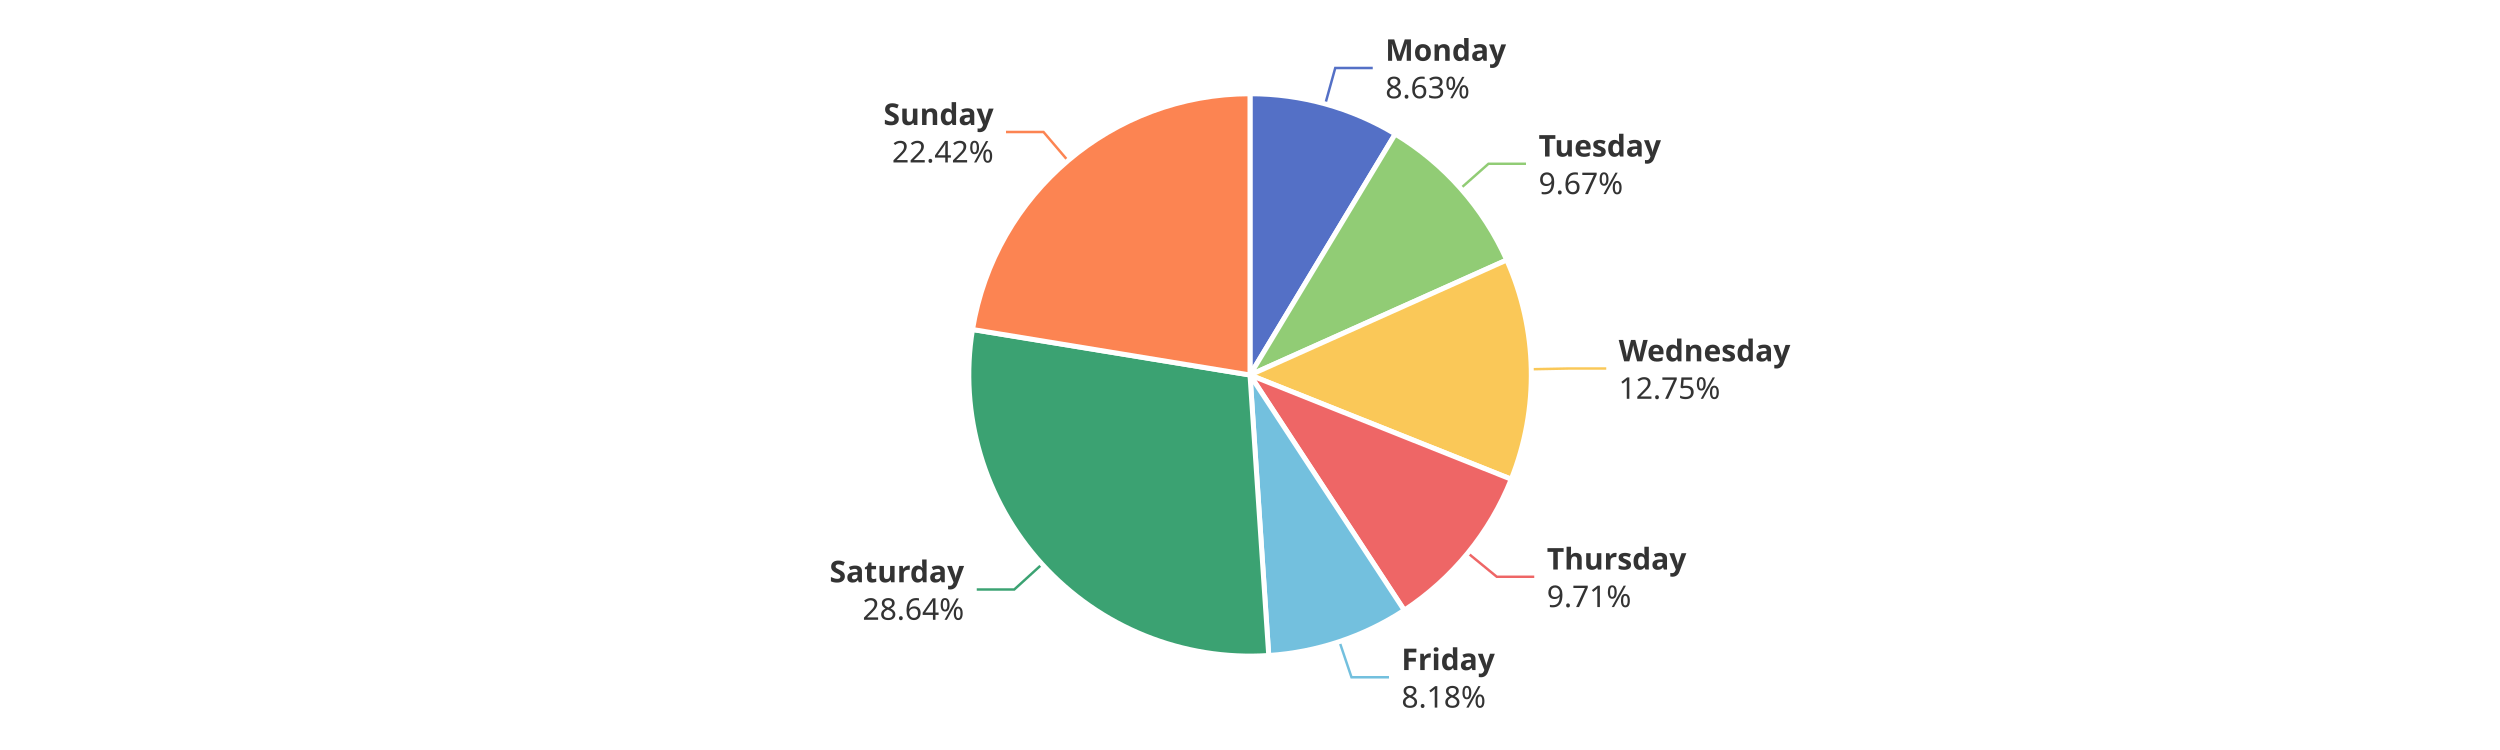
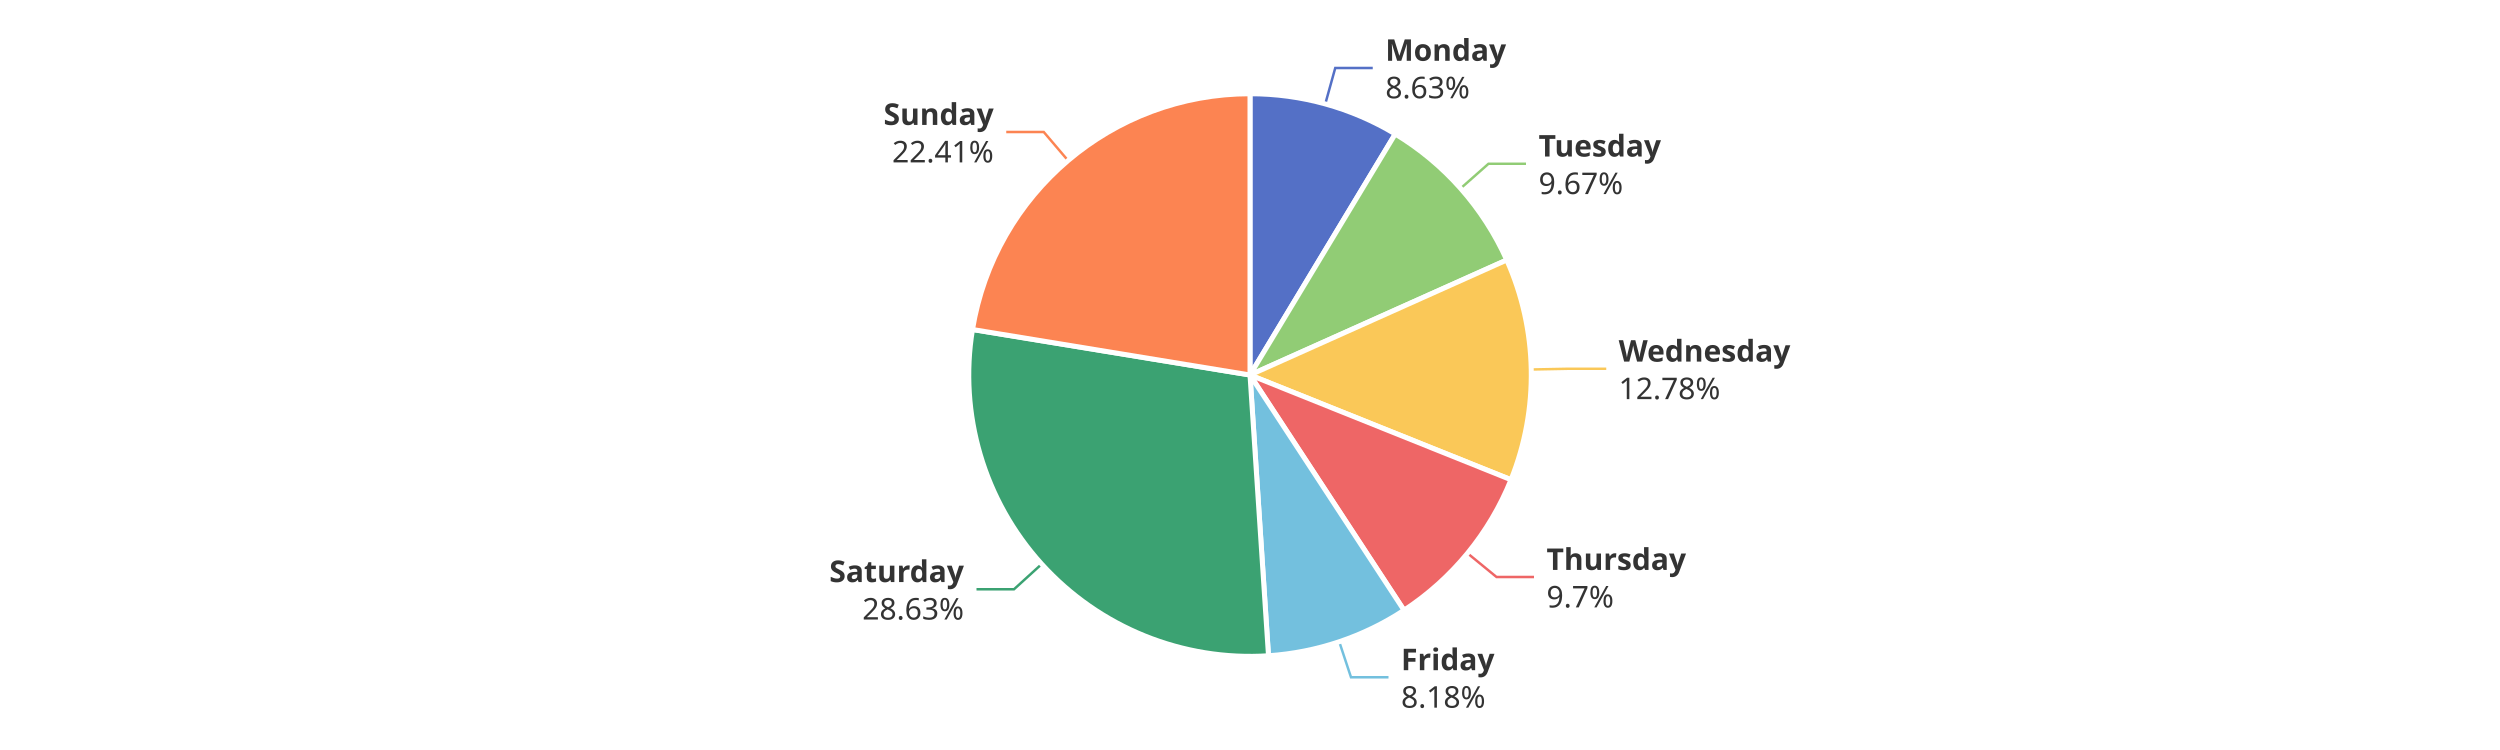
<svg xmlns="http://www.w3.org/2000/svg" width="1000" height="300" version="1.1" baseProfile="full" viewBox="0 0 1000 300">
  <rect width="1000" height="300" x="0" y="0" id="0" fill="#ffffff" />
  <polyline points="530.1 41.6 534.1 27.2 549.1 27.2" fill="none" stroke="#5470c6" />
  <polyline points="584.2 75.4 595.4 65.5 610.4 65.5" fill="none" stroke="#91cc75" />
-   <polyline points="612.5 147.7 627.5 147.4 642.5 147.4" fill="none" stroke="#fac858" />
-   <polyline points="587.1 221.2 598.7 230.7 613.7 230.7" fill="none" stroke="#ee6666" />
-   <polyline points="535.8 256.7 540.6 270.9 555.6 270.9" fill="none" stroke="#73c0de" />
-   <polyline points="416.8 225.7 405.7 235.8 390.7 235.8" fill="none" stroke="#3ba272" />
-   <polyline points="427.2 64.3 417.4 52.8 402.4 52.8" fill="none" stroke="#fc8452" />
+   <polyline points="612.5 147.8 627.5 147.5 642.5 147.5" fill="none" stroke="#fac858" />
+   <polyline points="587 221.3 598.6 230.8 613.6 230.8" fill="none" stroke="#ee6666" />
+   <polyline points="535.7 256.7 540.4 270.9 555.4 270.9" fill="none" stroke="#73c0de" />
+   <polyline points="416.7 225.6 405.6 235.7 390.6 235.7" fill="none" stroke="#3ba272" />
+   <polyline points="427.2 64.2 417.5 52.8 402.5 52.8" fill="none" stroke="#fc8452" />
  <path d="M500 37.5A112.5 112.5 0 0 1 558.1 53.6L500 150Z" fill="#5470c6" stroke="#fff" stroke-width="2" stroke-linejoin="round" />
  <path d="M558.1 53.6A112.5 112.5 0 0 1 602.7 104L500 150Z" fill="#91cc75" stroke="#fff" stroke-width="2" stroke-linejoin="round" />
-   <path d="M602.7 104A112.5 112.5 0 0 1 604.5 191.7L500 150Z" fill="#fac858" stroke="#fff" stroke-width="2" stroke-linejoin="round" />
-   <path d="M604.5 191.7A112.5 112.5 0 0 1 561.7 244.1L500 150Z" fill="#ee6666" stroke="#fff" stroke-width="2" stroke-linejoin="round" />
-   <path d="M561.7 244.1A112.5 112.5 0 0 1 507.5 262.2L500 150Z" fill="#73c0de" stroke="#fff" stroke-width="2" stroke-linejoin="round" />
-   <path d="M507.5 262.2A112.5 112.5 0 0 1 389 131.8L500 150Z" fill="#3ba272" stroke="#fff" stroke-width="2" stroke-linejoin="round" />
+   <path d="M602.7 104A112.5 112.5 0 0 1 604.4 191.9L500 150Z" fill="#fac858" stroke="#fff" stroke-width="2" stroke-linejoin="round" />
+   <path d="M604.4 191.9A112.5 112.5 0 0 1 561.6 244.1L500 150Z" fill="#ee6666" stroke="#fff" stroke-width="2" stroke-linejoin="round" />
+   <path d="M561.6 244.1A112.5 112.5 0 0 1 507.4 262.3L500 150Z" fill="#73c0de" stroke="#fff" stroke-width="2" stroke-linejoin="round" />
+   <path d="M507.4 262.3A112.5 112.5 0 0 1 389 131.8L500 150Z" fill="#3ba272" stroke="#fff" stroke-width="2" stroke-linejoin="round" />
  <path d="M389 131.8A112.5 112.5 0 0 1 500 37.5L500 150Z" fill="#fc8452" stroke="#fff" stroke-width="2" stroke-linejoin="round" />
  <path d="M0 -15l42.8 0l0 30l-42.8 0Z" transform="translate(554.1425 27.1564)" fill="none" />
  <text dominant-baseline="central" text-anchor="start" style="font-size:12px;font-family:sans-serif;font-weight:bold;" y="-7.5" transform="translate(554.1425 27.1564)" fill="#333" stroke="rgb(255,255,255)" stroke-width="2" paint-order="stroke" stroke-miterlimit="2">Monday</text>
  <text dominant-baseline="central" text-anchor="start" style="font-size:12px;font-family:sans-serif;" y="7.5" transform="translate(554.1425 27.1564)" fill="#333" stroke="rgb(255,255,255)" stroke-width="2" paint-order="stroke" stroke-miterlimit="2">8.63%</text>
  <path d="M0 -15l46.2 0l0 30l-46.2 0Z" transform="translate(615.4464 65.4645)" fill="none" />
  <text dominant-baseline="central" text-anchor="start" style="font-size:12px;font-family:sans-serif;font-weight:bold;" y="-7.5" transform="translate(615.4464 65.4645)" fill="#333" stroke="rgb(255,255,255)" stroke-width="2" paint-order="stroke" stroke-miterlimit="2">Tuesday</text>
  <text dominant-baseline="central" text-anchor="start" style="font-size:12px;font-family:sans-serif;" y="7.5" transform="translate(615.4464 65.4645)" fill="#333" stroke="rgb(255,255,255)" stroke-width="2" paint-order="stroke" stroke-miterlimit="2">9.67%</text>
-   <path d="M0 -15l63.6 0l0 30l-63.6 0Z" transform="translate(647.473 147.3768)" fill="none" />
-   <text dominant-baseline="central" text-anchor="start" style="font-size:12px;font-family:sans-serif;font-weight:bold;" y="-7.5" transform="translate(647.473 147.3768)" fill="#333" stroke="rgb(255,255,255)" stroke-width="2" paint-order="stroke" stroke-miterlimit="2">Wednesday</text>
-   <text dominant-baseline="central" text-anchor="start" style="font-size:12px;font-family:sans-serif;" y="7.5" transform="translate(647.473 147.3768)" fill="#333" stroke="rgb(255,255,255)" stroke-width="2" paint-order="stroke" stroke-miterlimit="2">12.75%</text>
-   <path d="M0 -15l50.2 0l0 30l-50.2 0Z" transform="translate(618.742 230.6614)" fill="none" />
-   <text dominant-baseline="central" text-anchor="start" style="font-size:12px;font-family:sans-serif;font-weight:bold;" y="-7.5" transform="translate(618.742 230.6614)" fill="#333" stroke="rgb(255,255,255)" stroke-width="2" paint-order="stroke" stroke-miterlimit="2">Thursday</text>
-   <text dominant-baseline="central" text-anchor="start" style="font-size:12px;font-family:sans-serif;" y="7.5" transform="translate(618.742 230.6614)" fill="#333" stroke="rgb(255,255,255)" stroke-width="2" paint-order="stroke" stroke-miterlimit="2">9.71%</text>
-   <path d="M0 -15l34.2 0l0 30l-34.2 0Z" transform="translate(560.5748 270.8716)" fill="none" />
-   <text dominant-baseline="central" text-anchor="start" style="font-size:12px;font-family:sans-serif;font-weight:bold;" y="-7.5" transform="translate(560.5748 270.8716)" fill="#333" stroke="rgb(255,255,255)" stroke-width="2" paint-order="stroke" stroke-miterlimit="2">Friday</text>
-   <text dominant-baseline="central" text-anchor="start" style="font-size:12px;font-family:sans-serif;" y="7.5" transform="translate(560.5748 270.8716)" fill="#333" stroke="rgb(255,255,255)" stroke-width="2" paint-order="stroke" stroke-miterlimit="2">8.18%</text>
-   <path d="M-48.2 -15l48.2 0l0 30l-48.2 0Z" transform="translate(385.6503 235.7577)" fill="none" />
-   <text dominant-baseline="central" text-anchor="end" style="font-size:12px;font-family:sans-serif;font-weight:bold;" y="-7.5" transform="translate(385.6503 235.7577)" fill="#333" stroke="rgb(255,255,255)" stroke-width="2" paint-order="stroke" stroke-miterlimit="2">Saturday</text>
-   <text dominant-baseline="central" text-anchor="end" style="font-size:12px;font-family:sans-serif;" y="7.5" transform="translate(385.6503 235.7577)" fill="#333" stroke="rgb(255,255,255)" stroke-width="2" paint-order="stroke" stroke-miterlimit="2">28.64%</text>
-   <path d="M-40.9 -15l40.9 0l0 30l-40.9 0Z" transform="translate(397.4461 52.8346)" fill="none" />
-   <text dominant-baseline="central" text-anchor="end" style="font-size:12px;font-family:sans-serif;font-weight:bold;" y="-7.5" transform="translate(397.4461 52.8346)" fill="#333" stroke="rgb(255,255,255)" stroke-width="2" paint-order="stroke" stroke-miterlimit="2">Sunday</text>
-   <text dominant-baseline="central" text-anchor="end" style="font-size:12px;font-family:sans-serif;" y="7.5" transform="translate(397.4461 52.8346)" fill="#333" stroke="rgb(255,255,255)" stroke-width="2" paint-order="stroke" stroke-miterlimit="2">22.42%</text>
+   <path d="M0 -15l63.6 0l0 30l-63.6 0Z" transform="translate(647.4754 147.497)" fill="none" />
+   <text dominant-baseline="central" text-anchor="start" style="font-size:12px;font-family:sans-serif;font-weight:bold;" y="-7.5" transform="translate(647.4754 147.497)" fill="#333" stroke="rgb(255,255,255)" stroke-width="2" paint-order="stroke" stroke-miterlimit="2">Wednesday</text>
+   <text dominant-baseline="central" text-anchor="start" style="font-size:12px;font-family:sans-serif;" y="7.5" transform="translate(647.4754 147.497)" fill="#333" stroke="rgb(255,255,255)" stroke-width="2" paint-order="stroke" stroke-miterlimit="2">12.78%</text>
+   <path d="M0 -15l50.2 0l0 30l-50.2 0Z" transform="translate(618.6152 230.8164)" fill="none" />
+   <text dominant-baseline="central" text-anchor="start" style="font-size:12px;font-family:sans-serif;font-weight:bold;" y="-7.5" transform="translate(618.6152 230.8164)" fill="#333" stroke="rgb(255,255,255)" stroke-width="2" paint-order="stroke" stroke-miterlimit="2">Thursday</text>
+   <text dominant-baseline="central" text-anchor="start" style="font-size:12px;font-family:sans-serif;" y="7.5" transform="translate(618.6152 230.8164)" fill="#333" stroke="rgb(255,255,255)" stroke-width="2" paint-order="stroke" stroke-miterlimit="2">9.7%</text>
+   <path d="M0 -15l34.2 0l0 30l-34.2 0Z" transform="translate(560.4229 270.9225)" fill="none" />
+   <text dominant-baseline="central" text-anchor="start" style="font-size:12px;font-family:sans-serif;font-weight:bold;" y="-7.5" transform="translate(560.4229 270.9225)" fill="#333" stroke="rgb(255,255,255)" stroke-width="2" paint-order="stroke" stroke-miterlimit="2">Friday</text>
+   <text dominant-baseline="central" text-anchor="start" style="font-size:12px;font-family:sans-serif;" y="7.5" transform="translate(560.4229 270.9225)" fill="#333" stroke="rgb(255,255,255)" stroke-width="2" paint-order="stroke" stroke-miterlimit="2">8.18%</text>
+   <path d="M-48.2 -15l48.2 0l0 30l-48.2 0Z" transform="translate(385.5695 235.6687)" fill="none" />
+   <text dominant-baseline="central" text-anchor="end" style="font-size:12px;font-family:sans-serif;font-weight:bold;" y="-7.5" transform="translate(385.5695 235.6687)" fill="#333" stroke="rgb(255,255,255)" stroke-width="2" paint-order="stroke" stroke-miterlimit="2">Saturday</text>
+   <text dominant-baseline="central" text-anchor="end" style="font-size:12px;font-family:sans-serif;" y="7.5" transform="translate(385.5695 235.6687)" fill="#333" stroke="rgb(255,255,255)" stroke-width="2" paint-order="stroke" stroke-miterlimit="2">28.63%</text>
+   <path d="M-40.9 -15l40.9 0l0 30l-40.9 0Z" transform="translate(397.4767 52.8087)" fill="none" />
+   <text dominant-baseline="central" text-anchor="end" style="font-size:12px;font-family:sans-serif;font-weight:bold;" y="-7.5" transform="translate(397.4767 52.8087)" fill="#333" stroke="rgb(255,255,255)" stroke-width="2" paint-order="stroke" stroke-miterlimit="2">Sunday</text>
+   <text dominant-baseline="central" text-anchor="end" style="font-size:12px;font-family:sans-serif;" y="7.5" transform="translate(397.4767 52.8087)" fill="#333" stroke="rgb(255,255,255)" stroke-width="2" paint-order="stroke" stroke-miterlimit="2">22.41%</text>
</svg>
